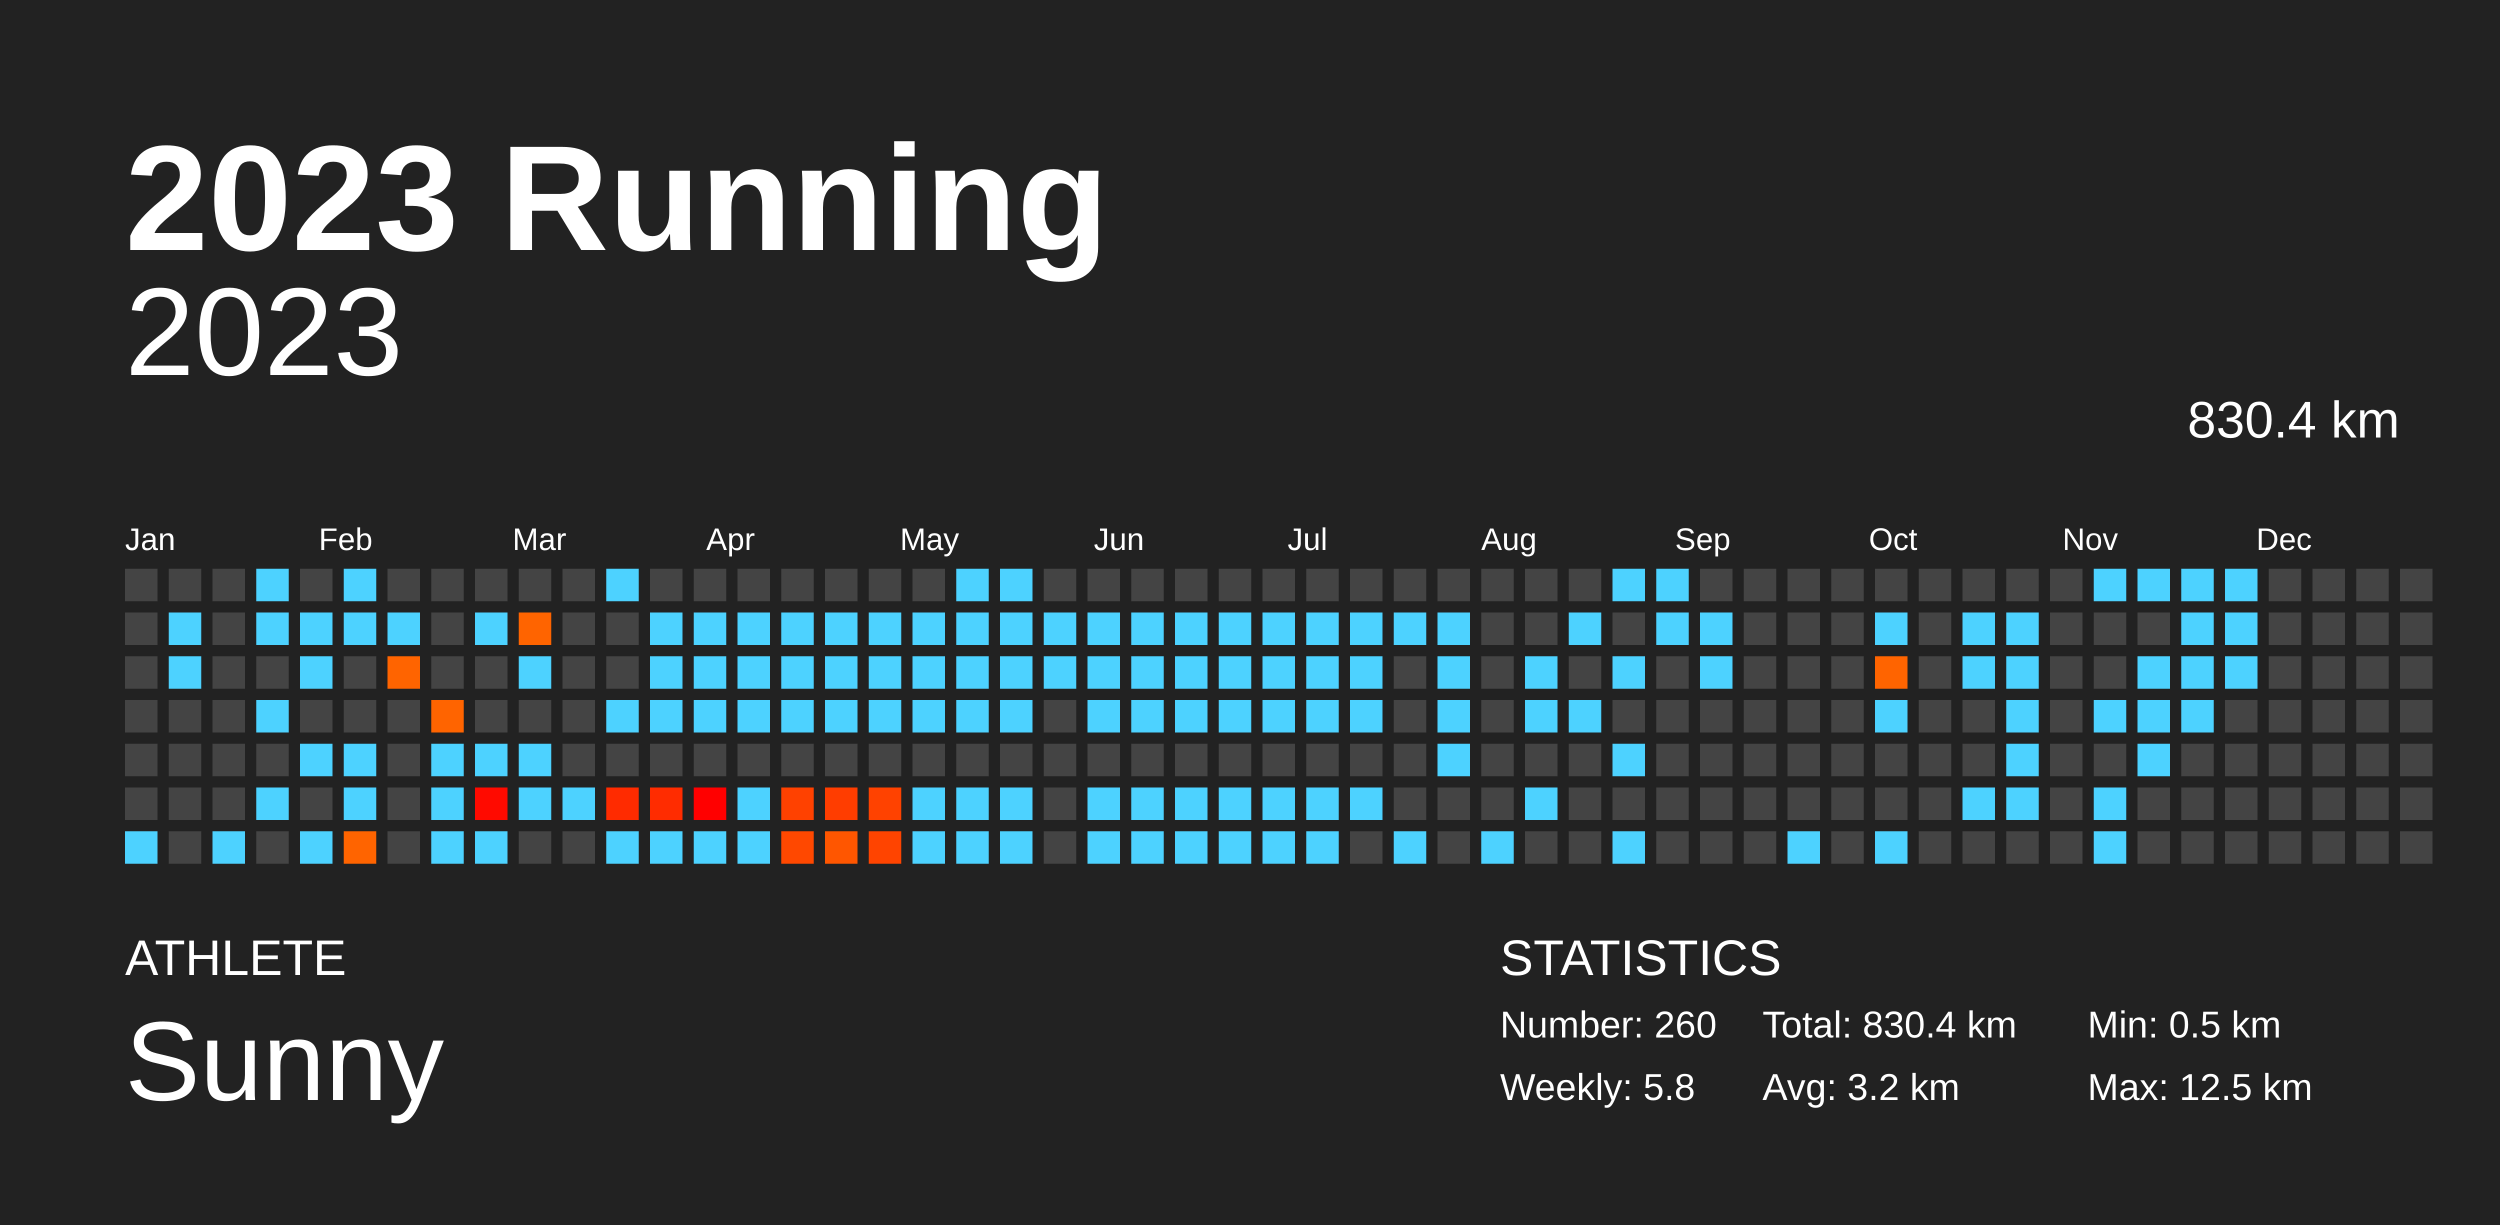
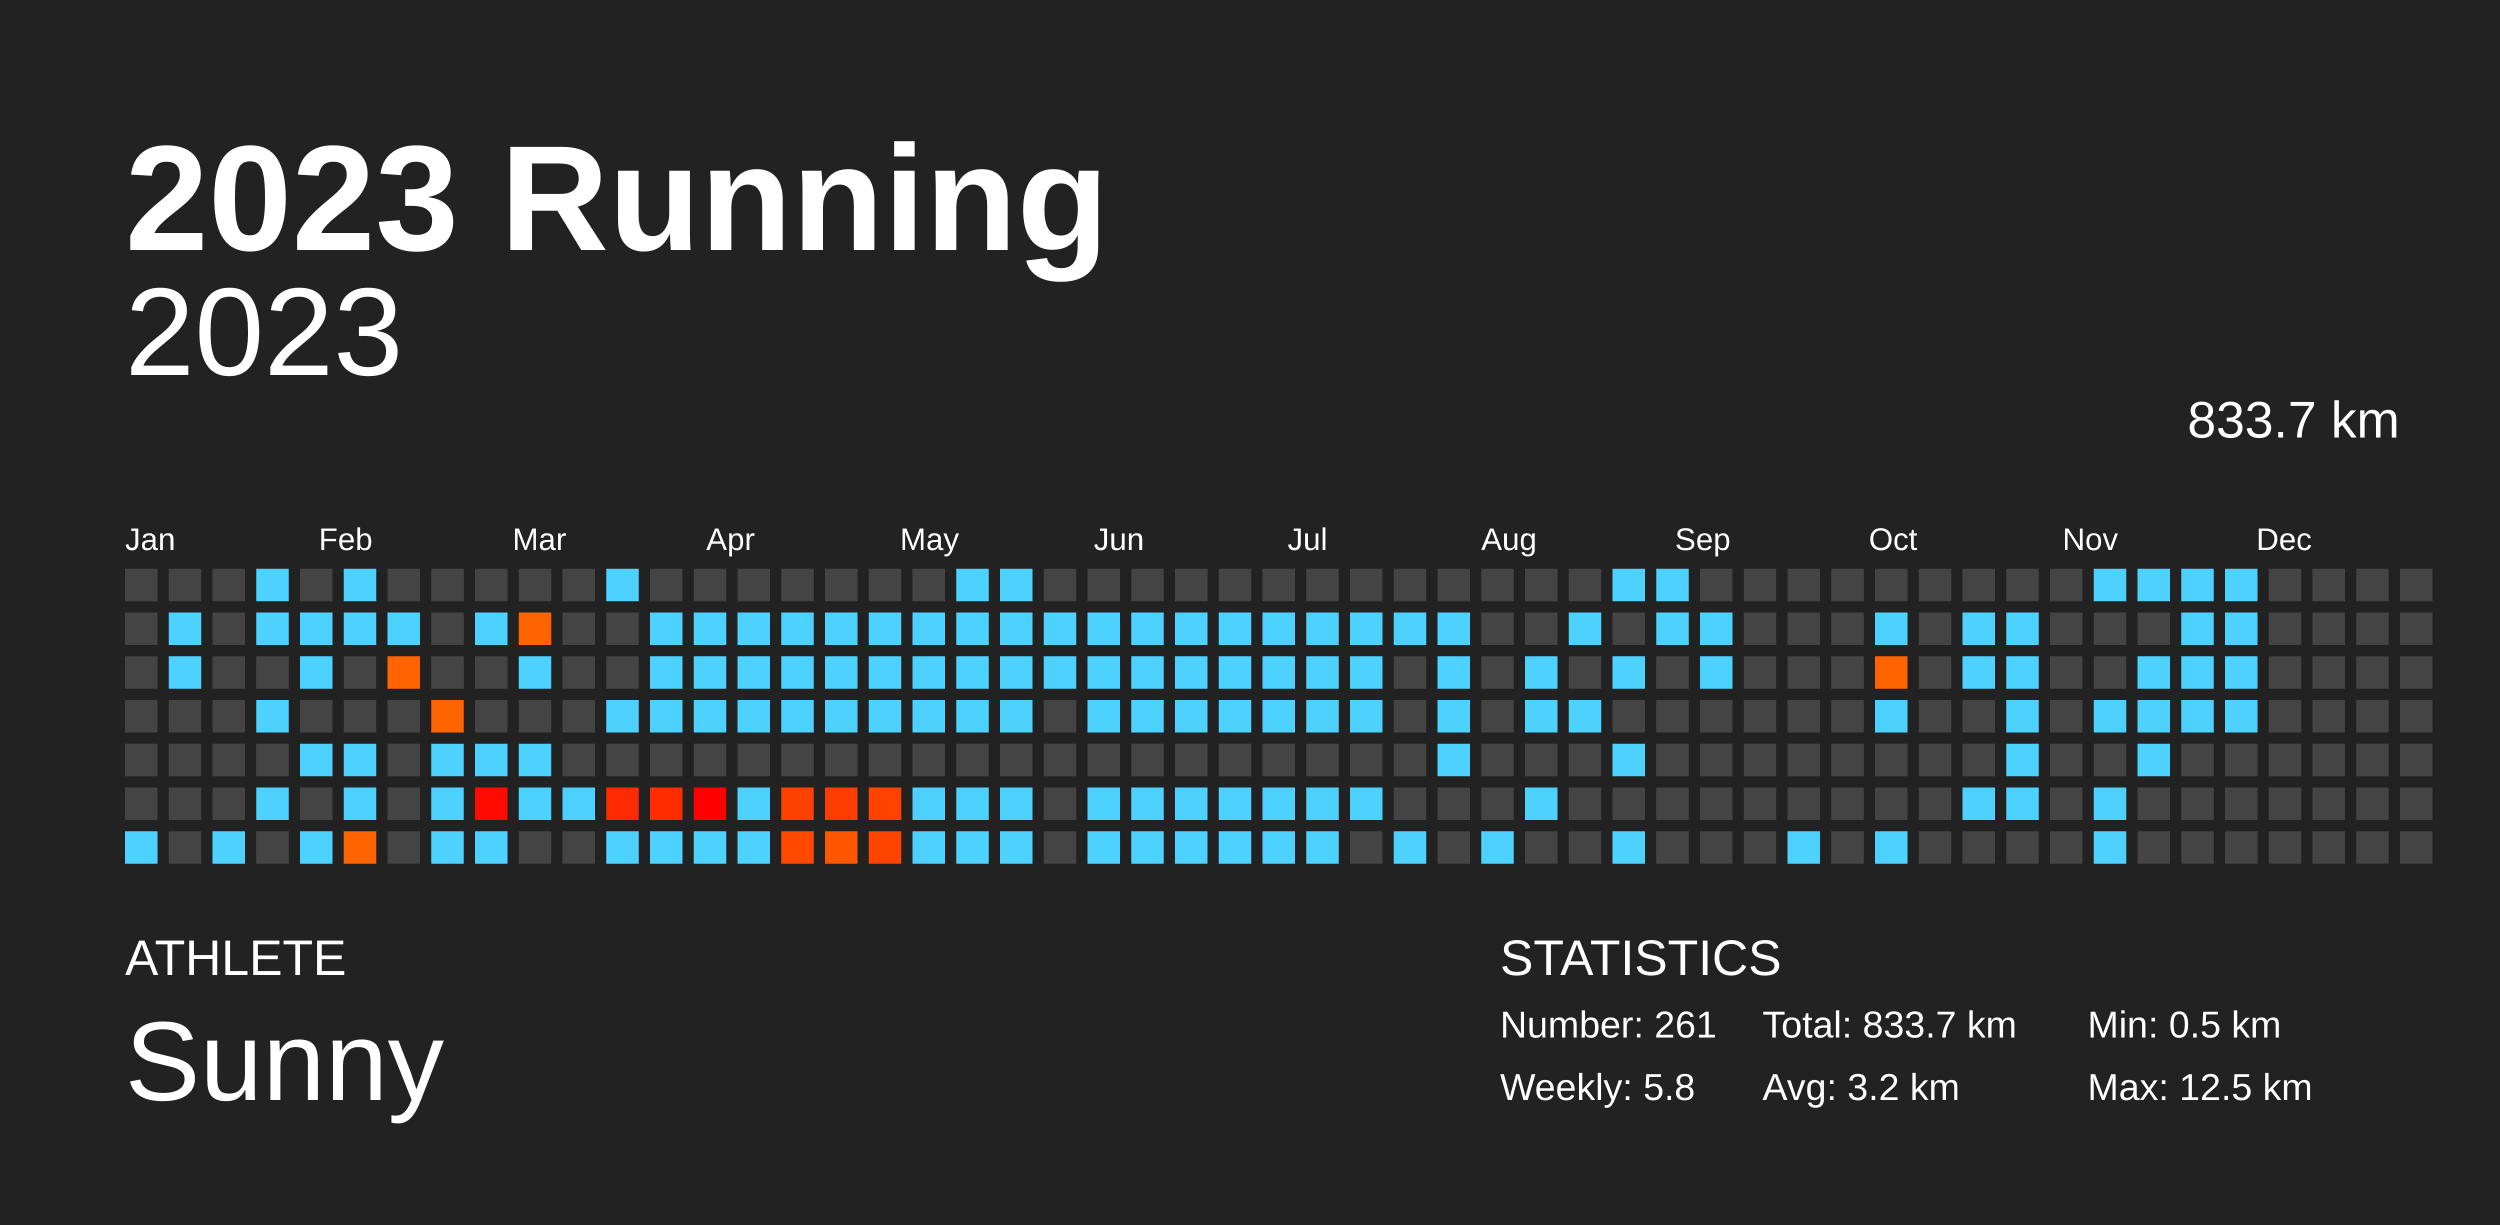
<svg xmlns="http://www.w3.org/2000/svg" baseProfile="full" height="98mm" version="1.1" viewBox="0,0,200,98" width="200mm">
  <defs />
  <rect fill="#222222" height="98" width="200" x="0" y="0" />
  <text fill="#FFFFFF" style="font-size:12px; font-family:Arial; font-weight:bold;" x="10" y="20">2023 Running</text>
  <text fill="#FFFFFF" style="font-size:4px; font-family:Arial" x="10" y="78">ATHLETE</text>
  <text fill="#FFFFFF" style="font-size:9px; font-family:Arial" x="10" y="88">Sunny</text>
  <text fill="#FFFFFF" style="font-size:4px; font-family:Arial" x="120" y="78">STATISTICS</text>
-   <text fill="#FFFFFF" style="font-size:3px; font-family:Arial" x="120" y="83">Number: 260</text>
+   <text fill="#FFFFFF" style="font-size:3px; font-family:Arial" x="120" y="83">Number: 261</text>
  <text fill="#FFFFFF" style="font-size:3px; font-family:Arial" x="120" y="88">Weekly: 5.8</text>
-   <text fill="#FFFFFF" style="font-size:3px; font-family:Arial" x="141" y="83">Total: 830.4 km</text>
+   <text fill="#FFFFFF" style="font-size:3px; font-family:Arial" x="141" y="83">Total: 833.7 km</text>
  <text fill="#FFFFFF" style="font-size:3px; font-family:Arial" x="141" y="88">Avg: 3.2 km</text>
  <text fill="#FFFFFF" style="font-size:3px; font-family:Arial" x="167" y="83">Min: 0.5 km</text>
  <text fill="#FFFFFF" style="font-size:3px; font-family:Arial" x="167" y="88">Max: 12.5 km</text>
  <text alignment-baseline="hanging" fill="#FFFFFF" style="font-size:10.0px; font-family:Arial;" x="10" y="30">2023</text>
-   <text alignment-baseline="hanging" fill="#FFFFFF" style="font-size:4.125px; font-family:Arial;" x="175" y="35">830.4 km</text>
+   <text alignment-baseline="hanging" fill="#FFFFFF" style="font-size:4.125px; font-family:Arial;" x="175" y="35">833.7 km</text>
  <text fill="#FFFFFF" style="font-size:2.5px; font-family:Arial" x="10.0" y="44">Jan</text>
  <text fill="#FFFFFF" style="font-size:2.5px; font-family:Arial" x="25.5" y="44">Feb</text>
  <text fill="#FFFFFF" style="font-size:2.5px; font-family:Arial" x="41.0" y="44">Mar</text>
  <text fill="#FFFFFF" style="font-size:2.5px; font-family:Arial" x="56.5" y="44">Apr</text>
  <text fill="#FFFFFF" style="font-size:2.5px; font-family:Arial" x="72.0" y="44">May</text>
  <text fill="#FFFFFF" style="font-size:2.5px; font-family:Arial" x="87.5" y="44">Jun</text>
  <text fill="#FFFFFF" style="font-size:2.5px; font-family:Arial" x="103.0" y="44">Jul</text>
  <text fill="#FFFFFF" style="font-size:2.5px; font-family:Arial" x="118.5" y="44">Aug</text>
  <text fill="#FFFFFF" style="font-size:2.5px; font-family:Arial" x="134.0" y="44">Sep</text>
  <text fill="#FFFFFF" style="font-size:2.5px; font-family:Arial" x="149.5" y="44">Oct</text>
  <text fill="#FFFFFF" style="font-size:2.5px; font-family:Arial" x="165.0" y="44">Nov</text>
  <text fill="#FFFFFF" style="font-size:2.5px; font-family:Arial" x="180.5" y="44">Dec</text>
  <rect fill="#444444" height="2.6" width="2.6" x="10.0" y="45.5" />
  <rect fill="#444444" height="2.6" width="2.6" x="10.0" y="49.0" />
  <rect fill="#444444" height="2.6" width="2.6" x="10.0" y="52.5" />
  <rect fill="#444444" height="2.6" width="2.6" x="10.0" y="56.0" />
  <rect fill="#444444" height="2.6" width="2.6" x="10.0" y="59.5" />
  <rect fill="#444444" height="2.6" width="2.6" x="10.0" y="63.0" />
  <rect fill="#4dd2ff" height="2.6" width="2.6" x="10.0" y="66.5" />
  <rect fill="#444444" height="2.6" width="2.6" x="13.5" y="45.5" />
  <rect fill="#4dd2ff" height="2.6" width="2.6" x="13.5" y="49.0" />
  <rect fill="#4dd2ff" height="2.6" width="2.6" x="13.5" y="52.5" />
  <rect fill="#444444" height="2.6" width="2.6" x="13.5" y="56.0" />
  <rect fill="#444444" height="2.6" width="2.6" x="13.5" y="59.5" />
  <rect fill="#444444" height="2.6" width="2.6" x="13.5" y="63.0" />
  <rect fill="#444444" height="2.6" width="2.6" x="13.5" y="66.5" />
  <rect fill="#444444" height="2.6" width="2.6" x="17.0" y="45.5" />
  <rect fill="#444444" height="2.6" width="2.6" x="17.0" y="49.0" />
  <rect fill="#444444" height="2.6" width="2.6" x="17.0" y="52.5" />
  <rect fill="#444444" height="2.6" width="2.6" x="17.0" y="56.0" />
  <rect fill="#444444" height="2.6" width="2.6" x="17.0" y="59.5" />
  <rect fill="#444444" height="2.6" width="2.6" x="17.0" y="63.0" />
  <rect fill="#4dd2ff" height="2.6" width="2.6" x="17.0" y="66.5" />
  <rect fill="#4dd2ff" height="2.6" width="2.6" x="20.5" y="45.5" />
  <rect fill="#4dd2ff" height="2.6" width="2.6" x="20.5" y="49.0" />
  <rect fill="#444444" height="2.6" width="2.6" x="20.5" y="52.5" />
  <rect fill="#4dd2ff" height="2.6" width="2.6" x="20.5" y="56.0" />
  <rect fill="#444444" height="2.6" width="2.6" x="20.5" y="59.5" />
  <rect fill="#4dd2ff" height="2.6" width="2.6" x="20.5" y="63.0" />
  <rect fill="#444444" height="2.6" width="2.6" x="20.5" y="66.5" />
  <rect fill="#444444" height="2.6" width="2.6" x="24.0" y="45.5" />
  <rect fill="#4dd2ff" height="2.6" width="2.6" x="24.0" y="49.0" />
  <rect fill="#4dd2ff" height="2.6" width="2.6" x="24.0" y="52.5" />
  <rect fill="#444444" height="2.6" width="2.6" x="24.0" y="56.0" />
  <rect fill="#4dd2ff" height="2.6" width="2.6" x="24.0" y="59.5" />
  <rect fill="#444444" height="2.6" width="2.6" x="24.0" y="63.0" />
  <rect fill="#4dd2ff" height="2.6" width="2.6" x="24.0" y="66.5" />
  <rect fill="#4dd2ff" height="2.6" width="2.6" x="27.5" y="45.5" />
  <rect fill="#4dd2ff" height="2.6" width="2.6" x="27.5" y="49.0" />
  <rect fill="#444444" height="2.6" width="2.6" x="27.5" y="52.5" />
  <rect fill="#444444" height="2.6" width="2.6" x="27.5" y="56.0" />
  <rect fill="#4dd2ff" height="2.6" width="2.6" x="27.5" y="59.5" />
  <rect fill="#4dd2ff" height="2.6" width="2.6" x="27.5" y="63.0" />
  <rect fill="#ff6400" height="2.6" width="2.6" x="27.5" y="66.5" />
  <rect fill="#444444" height="2.6" width="2.6" x="31.0" y="45.5" />
  <rect fill="#4dd2ff" height="2.6" width="2.6" x="31.0" y="49.0" />
  <rect fill="#ff6400" height="2.6" width="2.6" x="31.0" y="52.5" />
  <rect fill="#444444" height="2.6" width="2.6" x="31.0" y="56.0" />
  <rect fill="#444444" height="2.6" width="2.6" x="31.0" y="59.5" />
  <rect fill="#444444" height="2.6" width="2.6" x="31.0" y="63.0" />
  <rect fill="#444444" height="2.6" width="2.6" x="31.0" y="66.5" />
  <rect fill="#444444" height="2.6" width="2.6" x="34.5" y="45.5" />
  <rect fill="#444444" height="2.6" width="2.6" x="34.5" y="49.0" />
  <rect fill="#444444" height="2.6" width="2.6" x="34.5" y="52.5" />
  <rect fill="#ff6400" height="2.6" width="2.6" x="34.5" y="56.0" />
  <rect fill="#4dd2ff" height="2.6" width="2.6" x="34.5" y="59.5" />
  <rect fill="#4dd2ff" height="2.6" width="2.6" x="34.5" y="63.0" />
  <rect fill="#4dd2ff" height="2.6" width="2.6" x="34.5" y="66.5" />
  <rect fill="#444444" height="2.6" width="2.6" x="38.0" y="45.5" />
  <rect fill="#4dd2ff" height="2.6" width="2.6" x="38.0" y="49.0" />
  <rect fill="#444444" height="2.6" width="2.6" x="38.0" y="52.5" />
  <rect fill="#444444" height="2.6" width="2.6" x="38.0" y="56.0" />
  <rect fill="#4dd2ff" height="2.6" width="2.6" x="38.0" y="59.5" />
  <rect fill="#ff0a00" height="2.6" width="2.6" x="38.0" y="63.0" />
  <rect fill="#4dd2ff" height="2.6" width="2.6" x="38.0" y="66.5" />
  <rect fill="#444444" height="2.6" width="2.6" x="41.5" y="45.5" />
  <rect fill="#ff6400" height="2.6" width="2.6" x="41.5" y="49.0" />
  <rect fill="#4dd2ff" height="2.6" width="2.6" x="41.5" y="52.5" />
  <rect fill="#444444" height="2.6" width="2.6" x="41.5" y="56.0" />
  <rect fill="#4dd2ff" height="2.6" width="2.6" x="41.5" y="59.5" />
  <rect fill="#4dd2ff" height="2.6" width="2.6" x="41.5" y="63.0" />
  <rect fill="#444444" height="2.6" width="2.6" x="41.5" y="66.5" />
  <rect fill="#444444" height="2.6" width="2.6" x="45.0" y="45.5" />
  <rect fill="#444444" height="2.6" width="2.6" x="45.0" y="49.0" />
  <rect fill="#444444" height="2.6" width="2.6" x="45.0" y="52.5" />
  <rect fill="#444444" height="2.6" width="2.6" x="45.0" y="56.0" />
  <rect fill="#444444" height="2.6" width="2.6" x="45.0" y="59.5" />
  <rect fill="#4dd2ff" height="2.6" width="2.6" x="45.0" y="63.0" />
  <rect fill="#444444" height="2.6" width="2.6" x="45.0" y="66.5" />
  <rect fill="#4dd2ff" height="2.6" width="2.6" x="48.5" y="45.5" />
  <rect fill="#444444" height="2.6" width="2.6" x="48.5" y="49.0" />
  <rect fill="#444444" height="2.6" width="2.6" x="48.5" y="52.5" />
  <rect fill="#4dd2ff" height="2.6" width="2.6" x="48.5" y="56.0" />
  <rect fill="#444444" height="2.6" width="2.6" x="48.5" y="59.5" />
  <rect fill="#ff2b00" height="2.6" width="2.6" x="48.5" y="63.0" />
  <rect fill="#4dd2ff" height="2.6" width="2.6" x="48.5" y="66.5" />
  <rect fill="#444444" height="2.6" width="2.6" x="52.0" y="45.5" />
  <rect fill="#4dd2ff" height="2.6" width="2.6" x="52.0" y="49.0" />
  <rect fill="#4dd2ff" height="2.6" width="2.6" x="52.0" y="52.5" />
  <rect fill="#4dd2ff" height="2.6" width="2.6" x="52.0" y="56.0" />
  <rect fill="#444444" height="2.6" width="2.6" x="52.0" y="59.5" />
  <rect fill="#ff2c00" height="2.6" width="2.6" x="52.0" y="63.0" />
  <rect fill="#4dd2ff" height="2.6" width="2.6" x="52.0" y="66.5" />
  <rect fill="#444444" height="2.6" width="2.6" x="55.5" y="45.5" />
  <rect fill="#4dd2ff" height="2.6" width="2.6" x="55.5" y="49.0" />
  <rect fill="#4dd2ff" height="2.6" width="2.6" x="55.5" y="52.5" />
  <rect fill="#4dd2ff" height="2.6" width="2.6" x="55.5" y="56.0" />
  <rect fill="#444444" height="2.6" width="2.6" x="55.5" y="59.5" />
  <rect fill="#ff0000" height="2.6" width="2.6" x="55.5" y="63.0" />
  <rect fill="#4dd2ff" height="2.6" width="2.6" x="55.5" y="66.5" />
  <rect fill="#444444" height="2.6" width="2.6" x="59.0" y="45.5" />
  <rect fill="#4dd2ff" height="2.6" width="2.6" x="59.0" y="49.0" />
  <rect fill="#4dd2ff" height="2.6" width="2.6" x="59.0" y="52.5" />
  <rect fill="#4dd2ff" height="2.6" width="2.6" x="59.0" y="56.0" />
  <rect fill="#444444" height="2.6" width="2.6" x="59.0" y="59.5" />
  <rect fill="#4dd2ff" height="2.6" width="2.6" x="59.0" y="63.0" />
  <rect fill="#4dd2ff" height="2.6" width="2.6" x="59.0" y="66.5" />
  <rect fill="#444444" height="2.6" width="2.6" x="62.5" y="45.5" />
  <rect fill="#4dd2ff" height="2.6" width="2.6" x="62.5" y="49.0" />
  <rect fill="#4dd2ff" height="2.6" width="2.6" x="62.5" y="52.5" />
  <rect fill="#4dd2ff" height="2.6" width="2.6" x="62.5" y="56.0" />
  <rect fill="#444444" height="2.6" width="2.6" x="62.5" y="59.5" />
  <rect fill="#ff4100" height="2.6" width="2.6" x="62.5" y="63.0" />
  <rect fill="#ff4800" height="2.6" width="2.6" x="62.5" y="66.5" />
  <rect fill="#444444" height="2.6" width="2.6" x="66.0" y="45.5" />
  <rect fill="#4dd2ff" height="2.6" width="2.6" x="66.0" y="49.0" />
  <rect fill="#4dd2ff" height="2.6" width="2.6" x="66.0" y="52.5" />
  <rect fill="#4dd2ff" height="2.6" width="2.6" x="66.0" y="56.0" />
  <rect fill="#444444" height="2.6" width="2.6" x="66.0" y="59.5" />
  <rect fill="#ff3d00" height="2.6" width="2.6" x="66.0" y="63.0" />
  <rect fill="#ff5600" height="2.6" width="2.6" x="66.0" y="66.5" />
  <rect fill="#444444" height="2.6" width="2.6" x="69.5" y="45.5" />
  <rect fill="#4dd2ff" height="2.6" width="2.6" x="69.5" y="49.0" />
  <rect fill="#4dd2ff" height="2.6" width="2.6" x="69.5" y="52.5" />
  <rect fill="#4dd2ff" height="2.6" width="2.6" x="69.5" y="56.0" />
  <rect fill="#444444" height="2.6" width="2.6" x="69.5" y="59.5" />
  <rect fill="#ff4200" height="2.6" width="2.6" x="69.5" y="63.0" />
  <rect fill="#ff4400" height="2.6" width="2.6" x="69.5" y="66.5" />
  <rect fill="#444444" height="2.6" width="2.6" x="73.0" y="45.5" />
  <rect fill="#4dd2ff" height="2.6" width="2.6" x="73.0" y="49.0" />
  <rect fill="#4dd2ff" height="2.6" width="2.6" x="73.0" y="52.5" />
  <rect fill="#4dd2ff" height="2.6" width="2.6" x="73.0" y="56.0" />
  <rect fill="#444444" height="2.6" width="2.6" x="73.0" y="59.5" />
  <rect fill="#4dd2ff" height="2.6" width="2.6" x="73.0" y="63.0" />
  <rect fill="#4dd2ff" height="2.6" width="2.6" x="73.0" y="66.5" />
  <rect fill="#4dd2ff" height="2.6" width="2.6" x="76.5" y="45.5" />
  <rect fill="#4dd2ff" height="2.6" width="2.6" x="76.5" y="49.0" />
  <rect fill="#4dd2ff" height="2.6" width="2.6" x="76.5" y="52.5" />
  <rect fill="#4dd2ff" height="2.6" width="2.6" x="76.5" y="56.0" />
  <rect fill="#444444" height="2.6" width="2.6" x="76.5" y="59.5" />
  <rect fill="#4dd2ff" height="2.6" width="2.6" x="76.5" y="63.0" />
  <rect fill="#4dd2ff" height="2.6" width="2.6" x="76.5" y="66.5" />
  <rect fill="#4dd2ff" height="2.6" width="2.6" x="80.0" y="45.5" />
  <rect fill="#4dd2ff" height="2.6" width="2.6" x="80.0" y="49.0" />
  <rect fill="#4dd2ff" height="2.6" width="2.6" x="80.0" y="52.5" />
  <rect fill="#4dd2ff" height="2.6" width="2.6" x="80.0" y="56.0" />
  <rect fill="#444444" height="2.6" width="2.6" x="80.0" y="59.5" />
  <rect fill="#4dd2ff" height="2.6" width="2.6" x="80.0" y="63.0" />
  <rect fill="#4dd2ff" height="2.6" width="2.6" x="80.0" y="66.5" />
  <rect fill="#444444" height="2.6" width="2.6" x="83.5" y="45.5" />
  <rect fill="#4dd2ff" height="2.6" width="2.6" x="83.5" y="49.0" />
  <rect fill="#4dd2ff" height="2.6" width="2.6" x="83.5" y="52.5" />
  <rect fill="#444444" height="2.6" width="2.6" x="83.5" y="56.0" />
  <rect fill="#444444" height="2.6" width="2.6" x="83.5" y="59.5" />
  <rect fill="#444444" height="2.6" width="2.6" x="83.5" y="63.0" />
  <rect fill="#444444" height="2.6" width="2.6" x="83.5" y="66.5" />
  <rect fill="#444444" height="2.6" width="2.6" x="87.0" y="45.5" />
  <rect fill="#4dd2ff" height="2.6" width="2.6" x="87.0" y="49.0" />
  <rect fill="#4dd2ff" height="2.6" width="2.6" x="87.0" y="52.5" />
  <rect fill="#4dd2ff" height="2.6" width="2.6" x="87.0" y="56.0" />
  <rect fill="#444444" height="2.6" width="2.6" x="87.0" y="59.5" />
  <rect fill="#4dd2ff" height="2.6" width="2.6" x="87.0" y="63.0" />
  <rect fill="#4dd2ff" height="2.6" width="2.6" x="87.0" y="66.5" />
  <rect fill="#444444" height="2.6" width="2.6" x="90.5" y="45.5" />
  <rect fill="#4dd2ff" height="2.6" width="2.6" x="90.5" y="49.0" />
  <rect fill="#4dd2ff" height="2.6" width="2.6" x="90.5" y="52.5" />
  <rect fill="#4dd2ff" height="2.6" width="2.6" x="90.5" y="56.0" />
  <rect fill="#444444" height="2.6" width="2.6" x="90.5" y="59.5" />
  <rect fill="#4dd2ff" height="2.6" width="2.6" x="90.5" y="63.0" />
  <rect fill="#4dd2ff" height="2.6" width="2.6" x="90.5" y="66.5" />
  <rect fill="#444444" height="2.6" width="2.6" x="94.0" y="45.5" />
  <rect fill="#4dd2ff" height="2.6" width="2.6" x="94.0" y="49.0" />
  <rect fill="#4dd2ff" height="2.6" width="2.6" x="94.0" y="52.5" />
  <rect fill="#4dd2ff" height="2.6" width="2.6" x="94.0" y="56.0" />
  <rect fill="#444444" height="2.6" width="2.6" x="94.0" y="59.5" />
  <rect fill="#4dd2ff" height="2.6" width="2.6" x="94.0" y="63.0" />
  <rect fill="#4dd2ff" height="2.6" width="2.6" x="94.0" y="66.5" />
  <rect fill="#444444" height="2.6" width="2.6" x="97.5" y="45.5" />
  <rect fill="#4dd2ff" height="2.6" width="2.6" x="97.5" y="49.0" />
  <rect fill="#4dd2ff" height="2.6" width="2.6" x="97.5" y="52.5" />
  <rect fill="#4dd2ff" height="2.6" width="2.6" x="97.5" y="56.0" />
  <rect fill="#444444" height="2.6" width="2.6" x="97.5" y="59.5" />
  <rect fill="#4dd2ff" height="2.6" width="2.6" x="97.5" y="63.0" />
  <rect fill="#4dd2ff" height="2.6" width="2.6" x="97.5" y="66.5" />
  <rect fill="#444444" height="2.6" width="2.6" x="101.0" y="45.5" />
  <rect fill="#4dd2ff" height="2.6" width="2.6" x="101.0" y="49.0" />
  <rect fill="#4dd2ff" height="2.6" width="2.6" x="101.0" y="52.5" />
  <rect fill="#4dd2ff" height="2.6" width="2.6" x="101.0" y="56.0" />
  <rect fill="#444444" height="2.6" width="2.6" x="101.0" y="59.5" />
  <rect fill="#4dd2ff" height="2.6" width="2.6" x="101.0" y="63.0" />
  <rect fill="#4dd2ff" height="2.6" width="2.6" x="101.0" y="66.5" />
  <rect fill="#444444" height="2.6" width="2.6" x="104.5" y="45.5" />
  <rect fill="#4dd2ff" height="2.6" width="2.6" x="104.5" y="49.0" />
  <rect fill="#4dd2ff" height="2.6" width="2.6" x="104.5" y="52.5" />
  <rect fill="#4dd2ff" height="2.6" width="2.6" x="104.5" y="56.0" />
  <rect fill="#444444" height="2.6" width="2.6" x="104.5" y="59.5" />
  <rect fill="#4dd2ff" height="2.6" width="2.6" x="104.5" y="63.0" />
  <rect fill="#4dd2ff" height="2.6" width="2.6" x="104.5" y="66.5" />
  <rect fill="#444444" height="2.6" width="2.6" x="108.0" y="45.5" />
  <rect fill="#4dd2ff" height="2.6" width="2.6" x="108.0" y="49.0" />
  <rect fill="#4dd2ff" height="2.6" width="2.6" x="108.0" y="52.5" />
  <rect fill="#4dd2ff" height="2.6" width="2.6" x="108.0" y="56.0" />
  <rect fill="#444444" height="2.6" width="2.6" x="108.0" y="59.5" />
  <rect fill="#4dd2ff" height="2.6" width="2.6" x="108.0" y="63.0" />
  <rect fill="#444444" height="2.6" width="2.6" x="108.0" y="66.5" />
  <rect fill="#444444" height="2.6" width="2.6" x="111.5" y="45.5" />
  <rect fill="#4dd2ff" height="2.6" width="2.6" x="111.5" y="49.0" />
  <rect fill="#444444" height="2.6" width="2.6" x="111.5" y="52.5" />
  <rect fill="#444444" height="2.6" width="2.6" x="111.5" y="56.0" />
  <rect fill="#444444" height="2.6" width="2.6" x="111.5" y="59.5" />
  <rect fill="#444444" height="2.6" width="2.6" x="111.5" y="63.0" />
  <rect fill="#4dd2ff" height="2.6" width="2.6" x="111.5" y="66.5" />
  <rect fill="#444444" height="2.6" width="2.6" x="115.0" y="45.5" />
  <rect fill="#4dd2ff" height="2.6" width="2.6" x="115.0" y="49.0" />
  <rect fill="#4dd2ff" height="2.6" width="2.6" x="115.0" y="52.5" />
  <rect fill="#4dd2ff" height="2.6" width="2.6" x="115.0" y="56.0" />
  <rect fill="#4dd2ff" height="2.6" width="2.6" x="115.0" y="59.5" />
  <rect fill="#444444" height="2.6" width="2.6" x="115.0" y="63.0" />
  <rect fill="#444444" height="2.6" width="2.6" x="115.0" y="66.5" />
  <rect fill="#444444" height="2.6" width="2.6" x="118.5" y="45.5" />
  <rect fill="#444444" height="2.6" width="2.6" x="118.5" y="49.0" />
  <rect fill="#444444" height="2.6" width="2.6" x="118.5" y="52.5" />
  <rect fill="#444444" height="2.6" width="2.6" x="118.5" y="56.0" />
  <rect fill="#444444" height="2.6" width="2.6" x="118.5" y="59.5" />
  <rect fill="#444444" height="2.6" width="2.6" x="118.5" y="63.0" />
  <rect fill="#4dd2ff" height="2.6" width="2.6" x="118.5" y="66.5" />
  <rect fill="#444444" height="2.6" width="2.6" x="122.0" y="45.5" />
  <rect fill="#444444" height="2.6" width="2.6" x="122.0" y="49.0" />
  <rect fill="#4dd2ff" height="2.6" width="2.6" x="122.0" y="52.5" />
  <rect fill="#4dd2ff" height="2.6" width="2.6" x="122.0" y="56.0" />
  <rect fill="#444444" height="2.6" width="2.6" x="122.0" y="59.5" />
  <rect fill="#4dd2ff" height="2.6" width="2.6" x="122.0" y="63.0" />
  <rect fill="#444444" height="2.6" width="2.6" x="122.0" y="66.5" />
  <rect fill="#444444" height="2.6" width="2.6" x="125.5" y="45.5" />
  <rect fill="#4dd2ff" height="2.6" width="2.6" x="125.5" y="49.0" />
  <rect fill="#444444" height="2.6" width="2.6" x="125.5" y="52.5" />
  <rect fill="#4dd2ff" height="2.6" width="2.6" x="125.5" y="56.0" />
  <rect fill="#444444" height="2.6" width="2.6" x="125.5" y="59.5" />
  <rect fill="#444444" height="2.6" width="2.6" x="125.5" y="63.0" />
  <rect fill="#444444" height="2.6" width="2.6" x="125.5" y="66.5" />
  <rect fill="#4dd2ff" height="2.6" width="2.6" x="129.0" y="45.5" />
  <rect fill="#444444" height="2.6" width="2.6" x="129.0" y="49.0" />
  <rect fill="#4dd2ff" height="2.6" width="2.6" x="129.0" y="52.5" />
  <rect fill="#444444" height="2.6" width="2.6" x="129.0" y="56.0" />
  <rect fill="#4dd2ff" height="2.6" width="2.6" x="129.0" y="59.5" />
  <rect fill="#444444" height="2.6" width="2.6" x="129.0" y="63.0" />
  <rect fill="#4dd2ff" height="2.6" width="2.6" x="129.0" y="66.5" />
  <rect fill="#4dd2ff" height="2.6" width="2.6" x="132.5" y="45.5" />
  <rect fill="#4dd2ff" height="2.6" width="2.6" x="132.5" y="49.0" />
  <rect fill="#444444" height="2.6" width="2.6" x="132.5" y="52.5" />
  <rect fill="#444444" height="2.6" width="2.6" x="132.5" y="56.0" />
  <rect fill="#444444" height="2.6" width="2.6" x="132.5" y="59.5" />
  <rect fill="#444444" height="2.6" width="2.6" x="132.5" y="63.0" />
  <rect fill="#444444" height="2.6" width="2.6" x="132.5" y="66.5" />
  <rect fill="#444444" height="2.6" width="2.6" x="136.0" y="45.5" />
  <rect fill="#4dd2ff" height="2.6" width="2.6" x="136.0" y="49.0" />
  <rect fill="#4dd2ff" height="2.6" width="2.6" x="136.0" y="52.5" />
  <rect fill="#444444" height="2.6" width="2.6" x="136.0" y="56.0" />
  <rect fill="#444444" height="2.6" width="2.6" x="136.0" y="59.5" />
  <rect fill="#444444" height="2.6" width="2.6" x="136.0" y="63.0" />
  <rect fill="#444444" height="2.6" width="2.6" x="136.0" y="66.5" />
  <rect fill="#444444" height="2.6" width="2.6" x="139.5" y="45.5" />
  <rect fill="#444444" height="2.6" width="2.6" x="139.5" y="49.0" />
  <rect fill="#444444" height="2.6" width="2.6" x="139.5" y="52.5" />
  <rect fill="#444444" height="2.6" width="2.6" x="139.5" y="56.0" />
  <rect fill="#444444" height="2.6" width="2.6" x="139.5" y="59.5" />
  <rect fill="#444444" height="2.6" width="2.6" x="139.5" y="63.0" />
  <rect fill="#444444" height="2.6" width="2.6" x="139.5" y="66.5" />
  <rect fill="#444444" height="2.6" width="2.6" x="143.0" y="45.5" />
  <rect fill="#444444" height="2.6" width="2.6" x="143.0" y="49.0" />
  <rect fill="#444444" height="2.6" width="2.6" x="143.0" y="52.5" />
  <rect fill="#444444" height="2.6" width="2.6" x="143.0" y="56.0" />
  <rect fill="#444444" height="2.6" width="2.6" x="143.0" y="59.5" />
  <rect fill="#444444" height="2.6" width="2.6" x="143.0" y="63.0" />
  <rect fill="#4dd2ff" height="2.6" width="2.6" x="143.0" y="66.5" />
  <rect fill="#444444" height="2.6" width="2.6" x="146.5" y="45.5" />
  <rect fill="#444444" height="2.6" width="2.6" x="146.5" y="49.0" />
  <rect fill="#444444" height="2.6" width="2.6" x="146.5" y="52.5" />
  <rect fill="#444444" height="2.6" width="2.6" x="146.5" y="56.0" />
  <rect fill="#444444" height="2.6" width="2.6" x="146.5" y="59.5" />
  <rect fill="#444444" height="2.6" width="2.6" x="146.5" y="63.0" />
  <rect fill="#444444" height="2.6" width="2.6" x="146.5" y="66.5" />
  <rect fill="#444444" height="2.6" width="2.6" x="150.0" y="45.5" />
  <rect fill="#4dd2ff" height="2.6" width="2.6" x="150.0" y="49.0" />
  <rect fill="#ff6400" height="2.6" width="2.6" x="150.0" y="52.5" />
  <rect fill="#4dd2ff" height="2.6" width="2.6" x="150.0" y="56.0" />
  <rect fill="#444444" height="2.6" width="2.6" x="150.0" y="59.5" />
  <rect fill="#444444" height="2.6" width="2.6" x="150.0" y="63.0" />
  <rect fill="#4dd2ff" height="2.6" width="2.6" x="150.0" y="66.5" />
  <rect fill="#444444" height="2.6" width="2.6" x="153.5" y="45.5" />
  <rect fill="#444444" height="2.6" width="2.6" x="153.5" y="49.0" />
  <rect fill="#444444" height="2.6" width="2.6" x="153.5" y="52.5" />
  <rect fill="#444444" height="2.6" width="2.6" x="153.5" y="56.0" />
  <rect fill="#444444" height="2.6" width="2.6" x="153.5" y="59.5" />
  <rect fill="#444444" height="2.6" width="2.6" x="153.5" y="63.0" />
  <rect fill="#444444" height="2.6" width="2.6" x="153.5" y="66.5" />
  <rect fill="#444444" height="2.6" width="2.6" x="157.0" y="45.5" />
  <rect fill="#4dd2ff" height="2.6" width="2.6" x="157.0" y="49.0" />
  <rect fill="#4dd2ff" height="2.6" width="2.6" x="157.0" y="52.5" />
  <rect fill="#444444" height="2.6" width="2.6" x="157.0" y="56.0" />
  <rect fill="#444444" height="2.6" width="2.6" x="157.0" y="59.5" />
  <rect fill="#4dd2ff" height="2.6" width="2.6" x="157.0" y="63.0" />
  <rect fill="#444444" height="2.6" width="2.6" x="157.0" y="66.5" />
  <rect fill="#444444" height="2.6" width="2.6" x="160.5" y="45.5" />
  <rect fill="#4dd2ff" height="2.6" width="2.6" x="160.5" y="49.0" />
  <rect fill="#4dd2ff" height="2.6" width="2.6" x="160.5" y="52.5" />
  <rect fill="#4dd2ff" height="2.6" width="2.6" x="160.5" y="56.0" />
  <rect fill="#4dd2ff" height="2.6" width="2.6" x="160.5" y="59.5" />
  <rect fill="#4dd2ff" height="2.6" width="2.6" x="160.5" y="63.0" />
  <rect fill="#444444" height="2.6" width="2.6" x="160.5" y="66.5" />
  <rect fill="#444444" height="2.6" width="2.6" x="164.0" y="45.5" />
  <rect fill="#444444" height="2.6" width="2.6" x="164.0" y="49.0" />
  <rect fill="#444444" height="2.6" width="2.6" x="164.0" y="52.5" />
  <rect fill="#444444" height="2.6" width="2.6" x="164.0" y="56.0" />
  <rect fill="#444444" height="2.6" width="2.6" x="164.0" y="59.5" />
  <rect fill="#444444" height="2.6" width="2.6" x="164.0" y="63.0" />
  <rect fill="#444444" height="2.6" width="2.6" x="164.0" y="66.5" />
  <rect fill="#4dd2ff" height="2.6" width="2.6" x="167.5" y="45.5" />
  <rect fill="#444444" height="2.6" width="2.6" x="167.5" y="49.0" />
  <rect fill="#444444" height="2.6" width="2.6" x="167.5" y="52.5" />
  <rect fill="#4dd2ff" height="2.6" width="2.6" x="167.5" y="56.0" />
  <rect fill="#444444" height="2.6" width="2.6" x="167.5" y="59.5" />
  <rect fill="#4dd2ff" height="2.6" width="2.6" x="167.5" y="63.0" />
  <rect fill="#4dd2ff" height="2.6" width="2.6" x="167.5" y="66.5" />
  <rect fill="#4dd2ff" height="2.6" width="2.6" x="171.0" y="45.5" />
  <rect fill="#444444" height="2.6" width="2.6" x="171.0" y="49.0" />
  <rect fill="#4dd2ff" height="2.6" width="2.6" x="171.0" y="52.5" />
  <rect fill="#4dd2ff" height="2.6" width="2.6" x="171.0" y="56.0" />
  <rect fill="#4dd2ff" height="2.6" width="2.6" x="171.0" y="59.5" />
  <rect fill="#444444" height="2.6" width="2.6" x="171.0" y="63.0" />
  <rect fill="#444444" height="2.6" width="2.6" x="171.0" y="66.5" />
  <rect fill="#4dd2ff" height="2.6" width="2.6" x="174.5" y="45.5" />
  <rect fill="#4dd2ff" height="2.6" width="2.6" x="174.5" y="49.0" />
  <rect fill="#4dd2ff" height="2.6" width="2.6" x="174.5" y="52.5" />
  <rect fill="#4dd2ff" height="2.6" width="2.6" x="174.5" y="56.0" />
  <rect fill="#444444" height="2.6" width="2.6" x="174.5" y="59.5" />
  <rect fill="#444444" height="2.6" width="2.6" x="174.5" y="63.0" />
  <rect fill="#444444" height="2.6" width="2.6" x="174.5" y="66.5" />
  <rect fill="#4dd2ff" height="2.6" width="2.6" x="178.0" y="45.5" />
  <rect fill="#4dd2ff" height="2.6" width="2.6" x="178.0" y="49.0" />
  <rect fill="#4dd2ff" height="2.6" width="2.6" x="178.0" y="52.5" />
-   <rect fill="#444444" height="2.6" width="2.6" x="178.0" y="56.0" />
+   <rect fill="#4dd2ff" height="2.6" width="2.6" x="178.0" y="56.0" />
  <rect fill="#444444" height="2.6" width="2.6" x="178.0" y="59.5" />
  <rect fill="#444444" height="2.6" width="2.6" x="178.0" y="63.0" />
  <rect fill="#444444" height="2.6" width="2.6" x="178.0" y="66.5" />
  <rect fill="#444444" height="2.6" width="2.6" x="181.5" y="45.5" />
  <rect fill="#444444" height="2.6" width="2.6" x="181.5" y="49.0" />
  <rect fill="#444444" height="2.6" width="2.6" x="181.5" y="52.5" />
  <rect fill="#444444" height="2.6" width="2.6" x="181.5" y="56.0" />
  <rect fill="#444444" height="2.6" width="2.6" x="181.5" y="59.5" />
  <rect fill="#444444" height="2.6" width="2.6" x="181.5" y="63.0" />
  <rect fill="#444444" height="2.6" width="2.6" x="181.5" y="66.5" />
  <rect fill="#444444" height="2.6" width="2.6" x="185.0" y="45.5" />
  <rect fill="#444444" height="2.6" width="2.6" x="185.0" y="49.0" />
  <rect fill="#444444" height="2.6" width="2.6" x="185.0" y="52.5" />
  <rect fill="#444444" height="2.6" width="2.6" x="185.0" y="56.0" />
  <rect fill="#444444" height="2.6" width="2.6" x="185.0" y="59.5" />
  <rect fill="#444444" height="2.6" width="2.6" x="185.0" y="63.0" />
  <rect fill="#444444" height="2.6" width="2.6" x="185.0" y="66.5" />
  <rect fill="#444444" height="2.6" width="2.6" x="188.5" y="45.5" />
  <rect fill="#444444" height="2.6" width="2.6" x="188.5" y="49.0" />
  <rect fill="#444444" height="2.6" width="2.6" x="188.5" y="52.5" />
  <rect fill="#444444" height="2.6" width="2.6" x="188.5" y="56.0" />
  <rect fill="#444444" height="2.6" width="2.6" x="188.5" y="59.5" />
  <rect fill="#444444" height="2.6" width="2.6" x="188.5" y="63.0" />
  <rect fill="#444444" height="2.6" width="2.6" x="188.5" y="66.5" />
  <rect fill="#444444" height="2.6" width="2.6" x="192.0" y="45.5" />
  <rect fill="#444444" height="2.6" width="2.6" x="192.0" y="49.0" />
  <rect fill="#444444" height="2.6" width="2.6" x="192.0" y="52.5" />
  <rect fill="#444444" height="2.6" width="2.6" x="192.0" y="56.0" />
  <rect fill="#444444" height="2.6" width="2.6" x="192.0" y="59.5" />
  <rect fill="#444444" height="2.6" width="2.6" x="192.0" y="63.0" />
  <rect fill="#444444" height="2.6" width="2.6" x="192.0" y="66.5" />
</svg>
